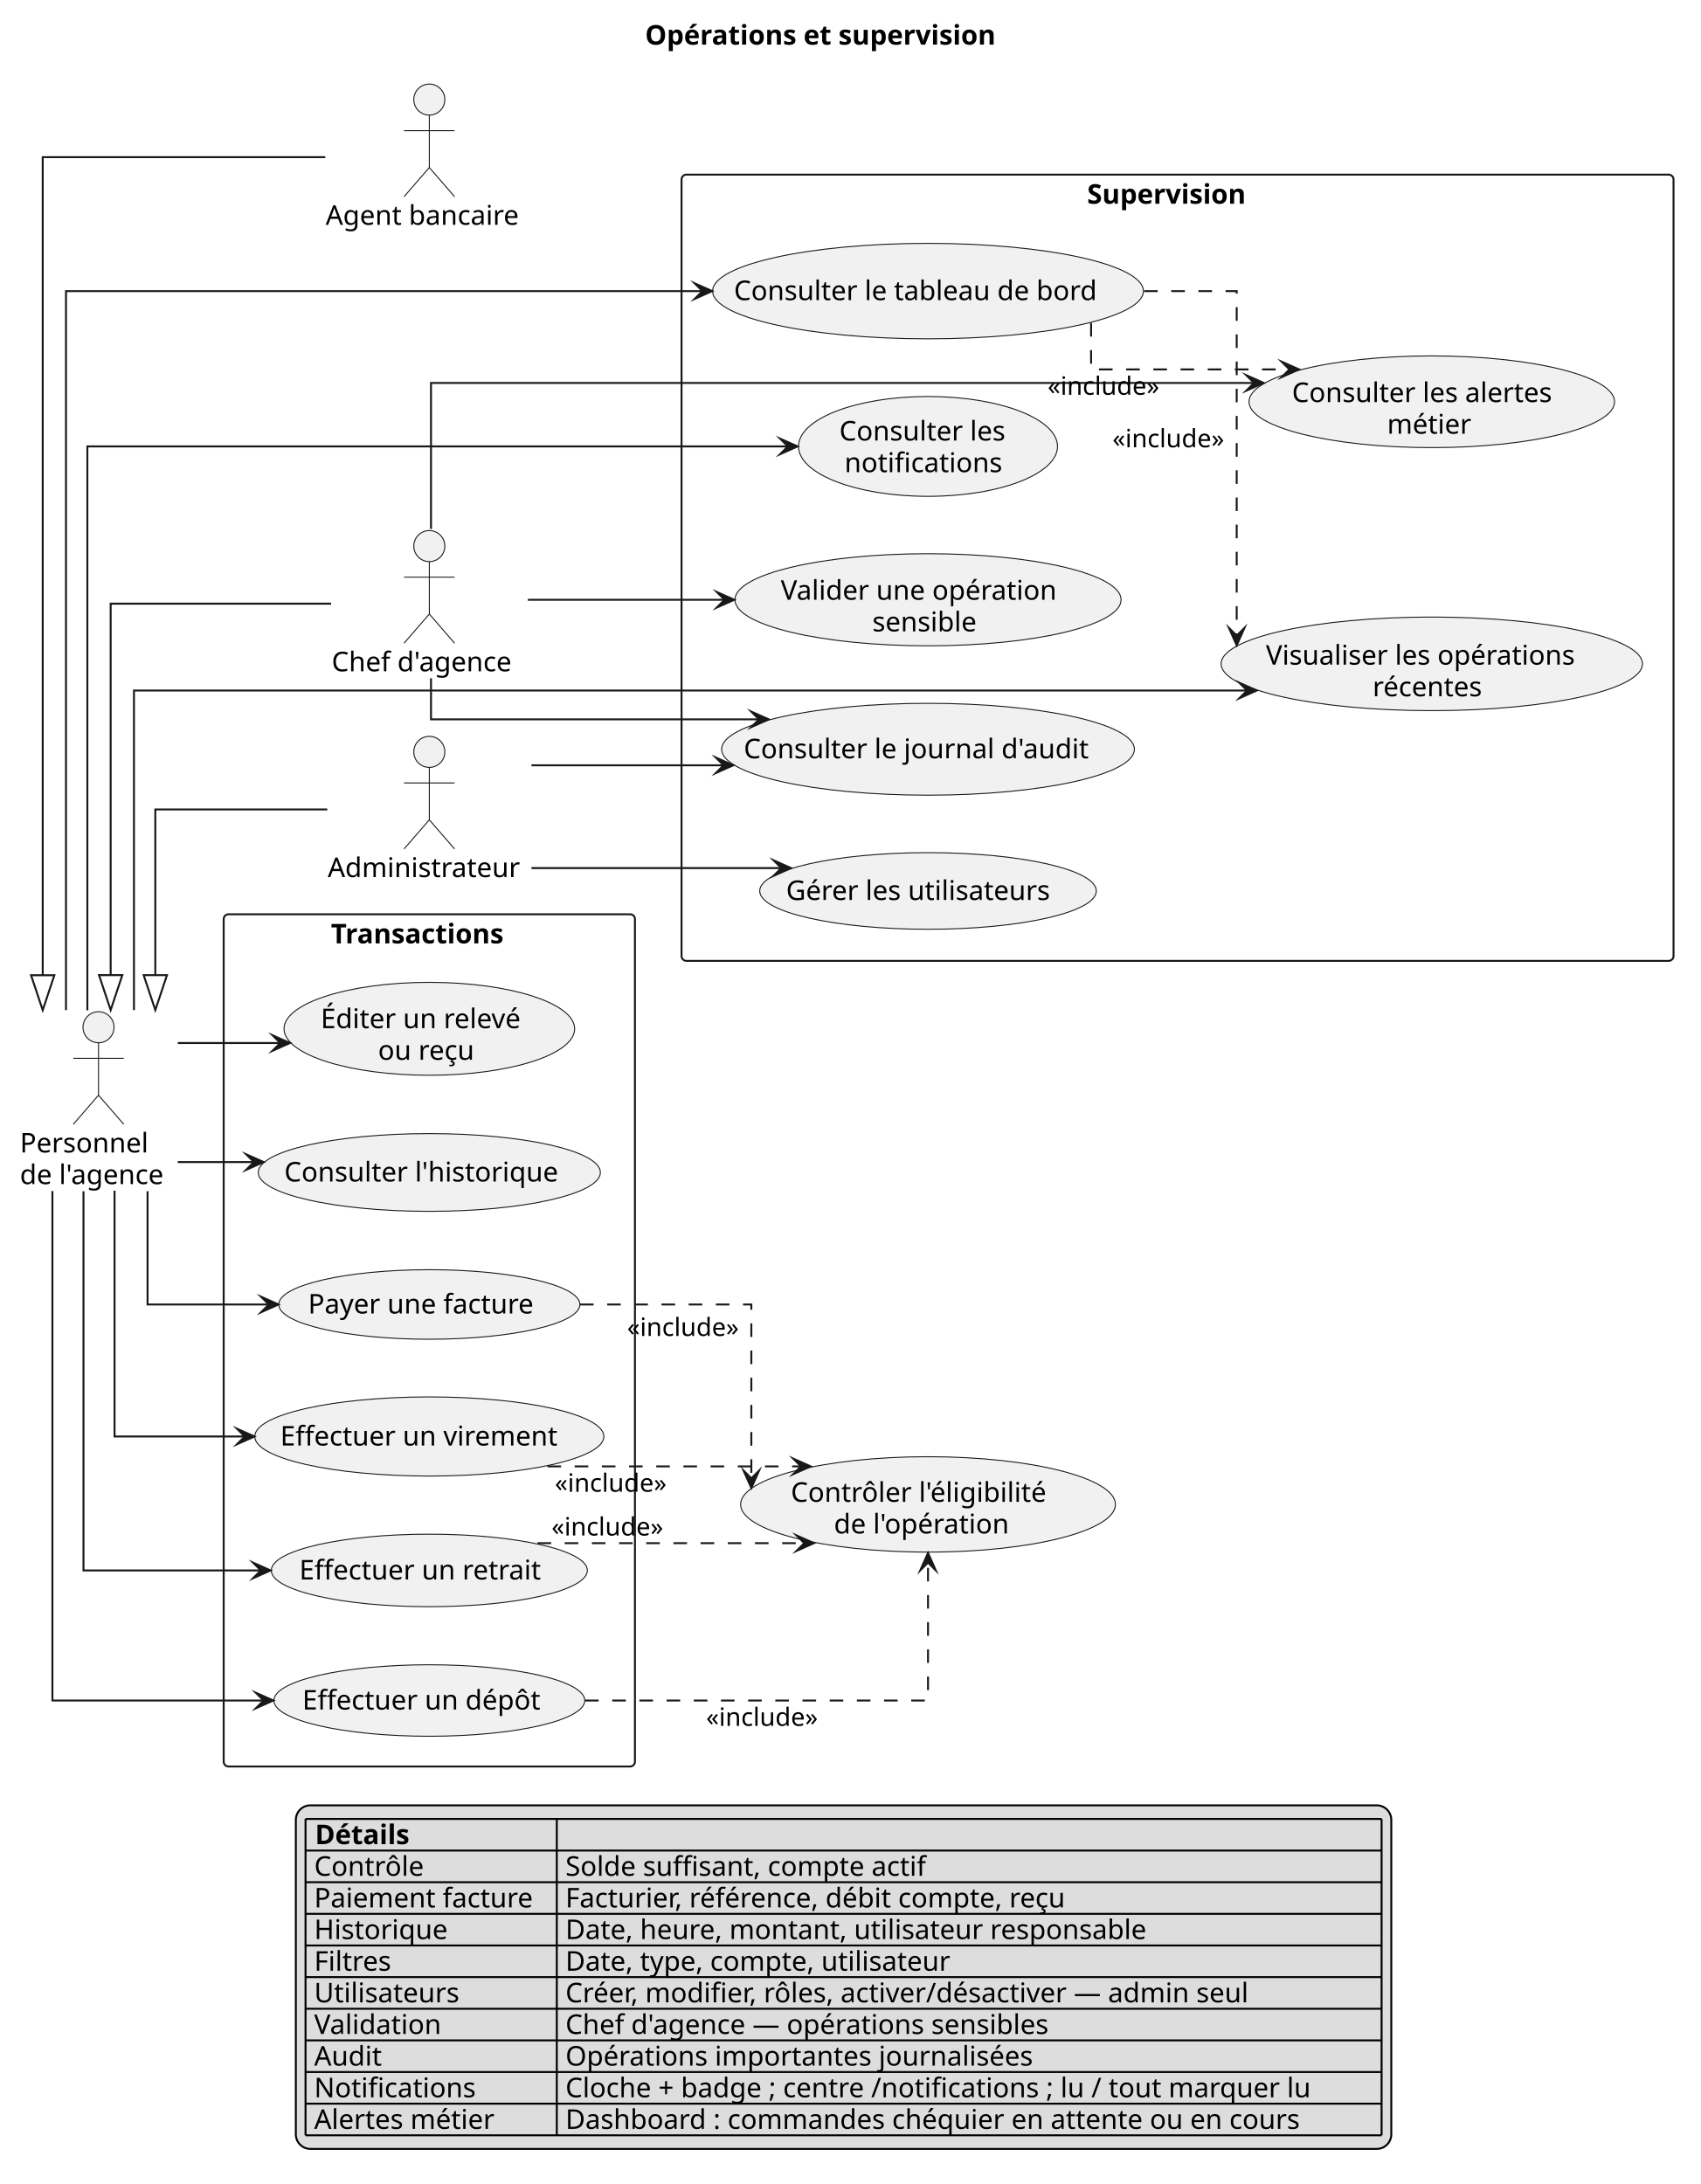
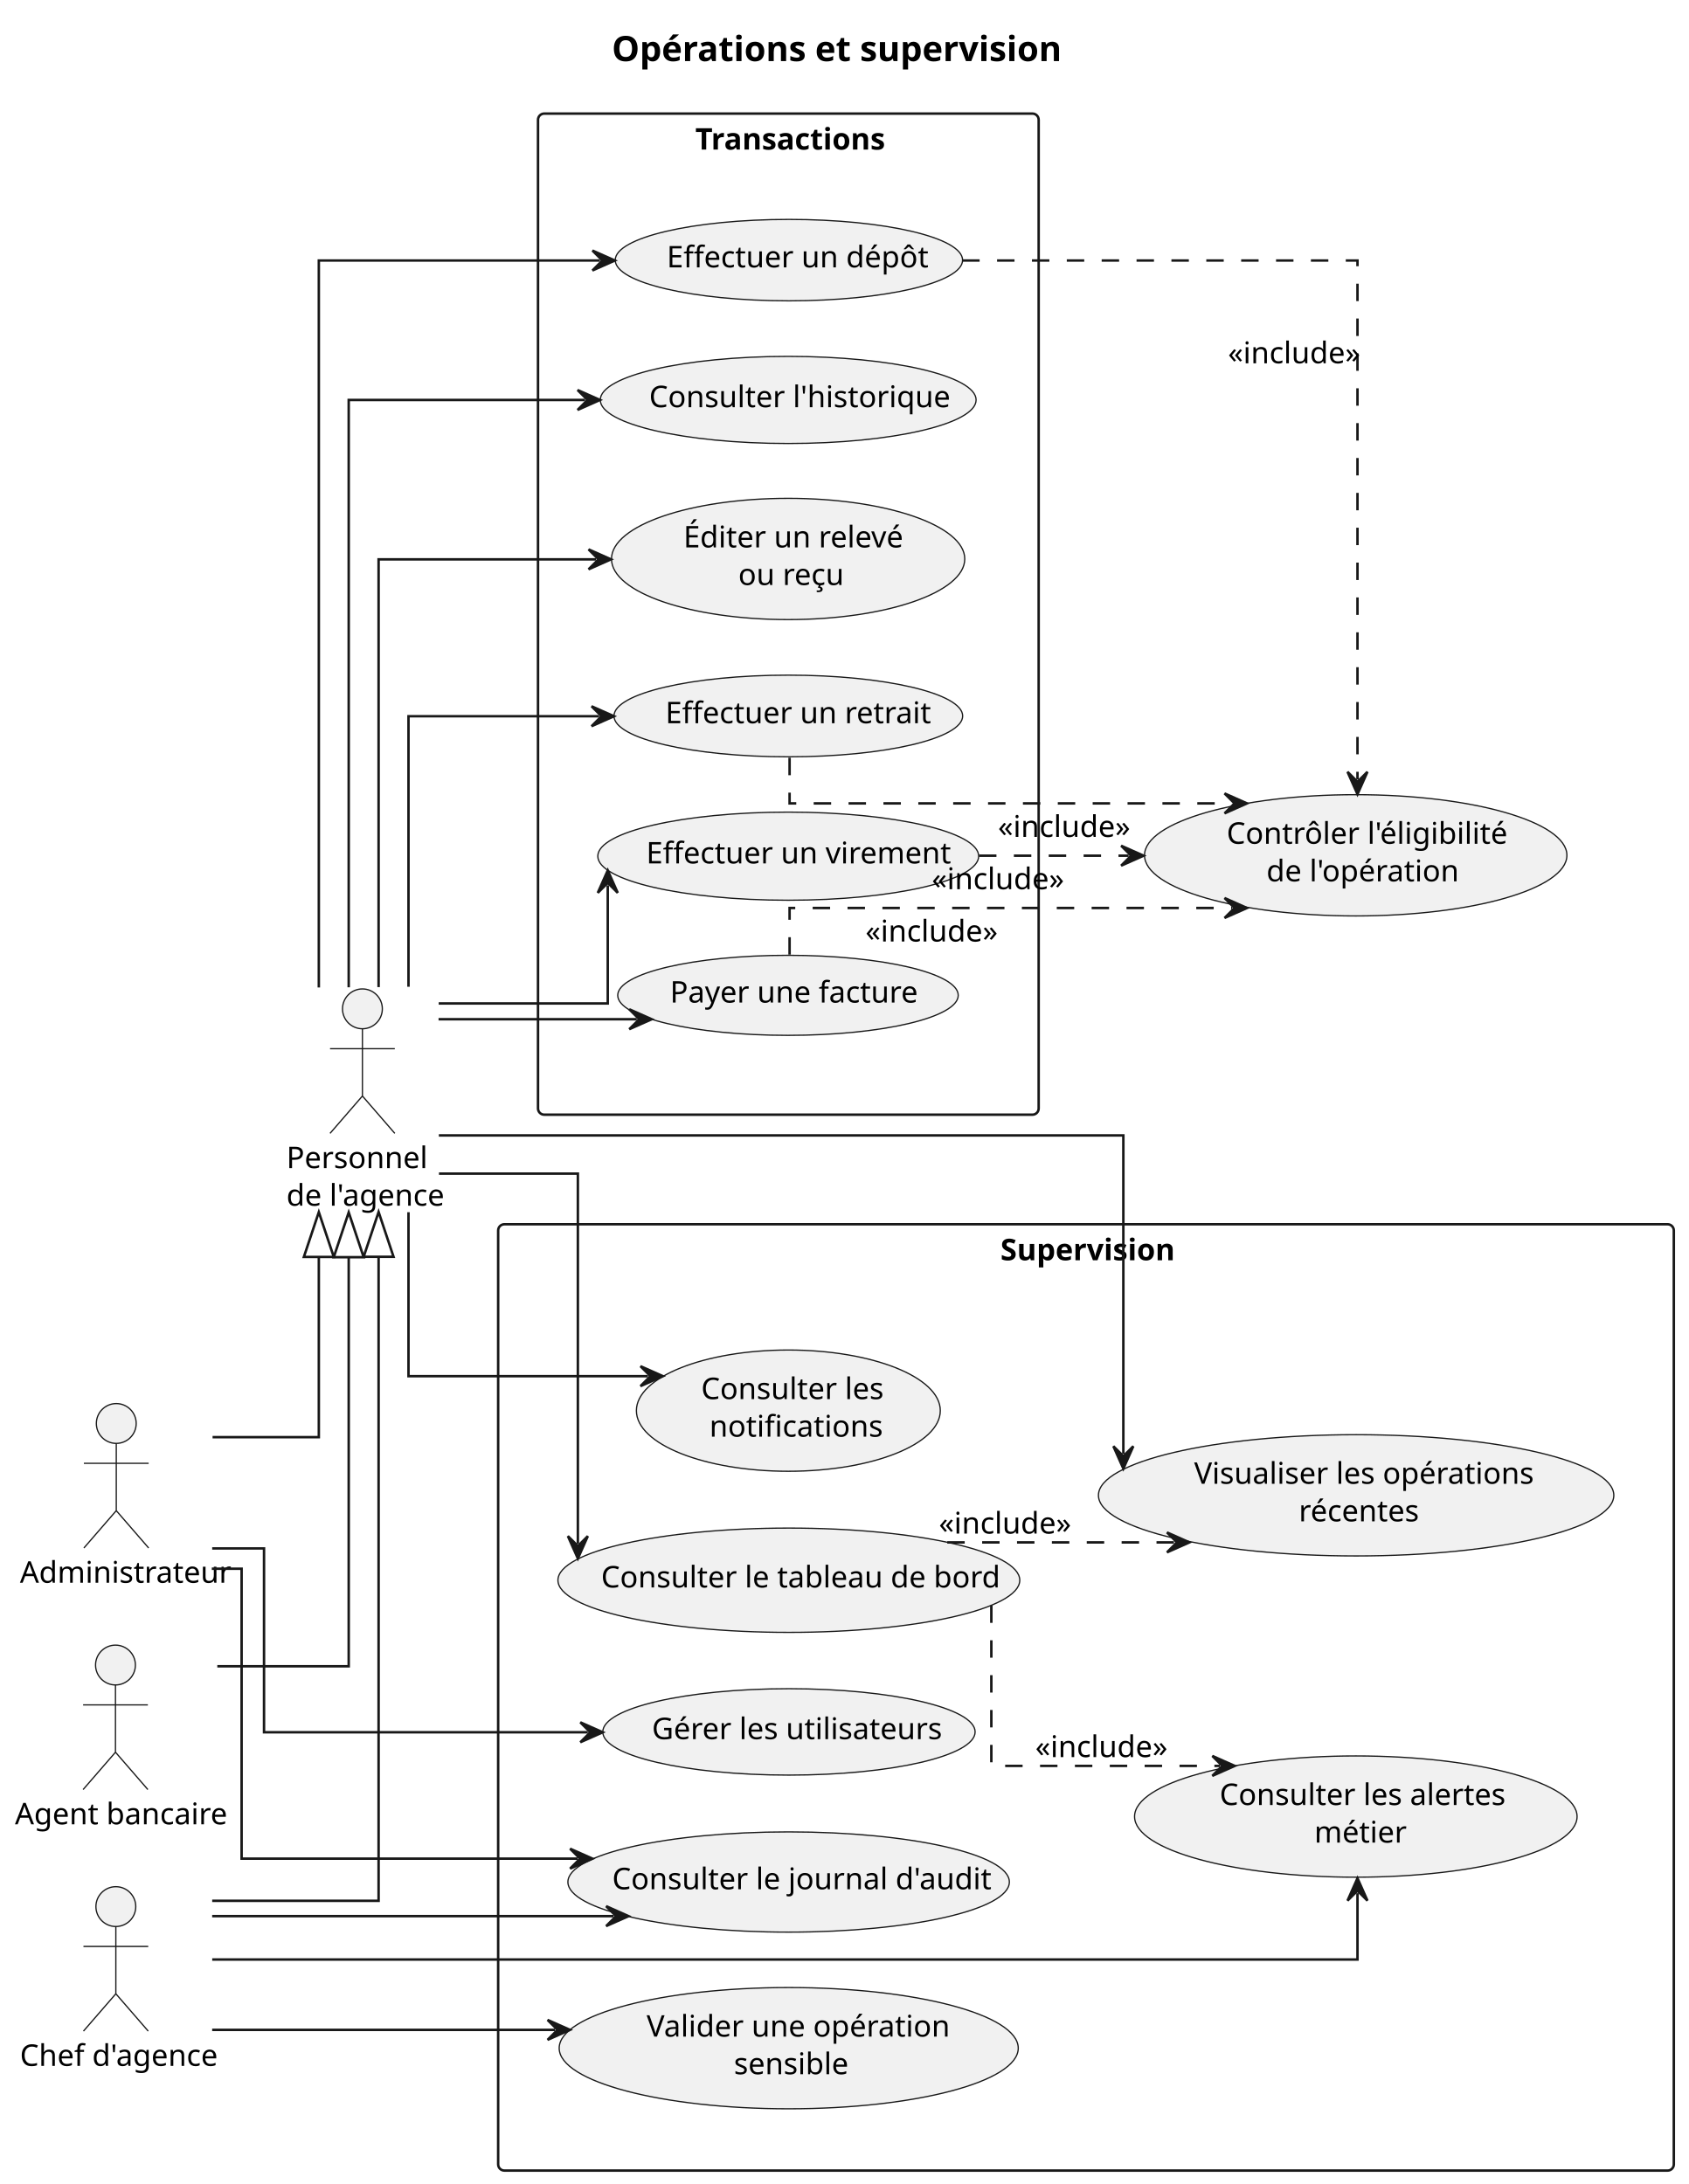
- <svg xmlns="http://www.w3.org/2000/svg" version="1.1" data-diagram-type="DESCRIPTION" style="width:876px;height:1125px;background:#FFFFFF;" width="876px" height="1125px" viewBox="0 0 876 1125" zoomAndPan="magnify" preserveAspectRatio="none" contentStyleType="text/css">
+ <svg xmlns="http://www.w3.org/2000/svg" contentStyleType="text/css" height="877px" preserveAspectRatio="none" style="width:678px;height:877px;background:#FFFFFF;" version="1.1" viewBox="0 0 678 877" width="678px" zoomAndPan="magnify">
  <defs />
  <g>
-     <g class="title" data-source-line="8">
-       <text x="332.262" y="22.995" fill="#000000" font-size="14" lengthAdjust="spacing" textLength="204.477" font-weight="700" font-family="sans-serif">Opérations et supervision</text>
+     <text fill="#000000" font-family="sans-serif" font-size="14" font-weight="bold" lengthAdjust="spacing" textLength="172.71" x="245.645" y="24.533">Opérations et supervision</text>
+     <g id="cluster_TX">
+       <rect fill="none" height="402" rx="2.5" ry="2.5" style="stroke:#181818;stroke-width:1;" width="201" x="216" y="45.609" />
+       <text fill="#000000" font-family="sans-serif" font-size="12" font-weight="bold" lengthAdjust="spacing" textLength="74.689" x="279.155" y="60.066">Transactions</text>
    </g>
-     <g class="cluster" data-qualified-name="Transactions" id="ent0011" data-source-line="20">
-       <rect x="115.22" y="470.947" width="211.83" height="439" fill="none" style="stroke:#181818;stroke-width:1;" rx="2.5" ry="2.5" />
-       <text x="170.457" y="485.942" fill="#000000" font-size="14" lengthAdjust="spacing" textLength="101.356" font-weight="700" font-family="sans-serif">Transactions</text>
+     <g id="cluster_SUP">
+       <rect fill="none" height="380" rx="2.5" ry="2.5" style="stroke:#181818;stroke-width:1;" width="472" x="200" y="491.609" />
+       <text fill="#000000" font-family="sans-serif" font-size="12" font-weight="bold" lengthAdjust="spacing" textLength="68.684" x="401.658" y="506.066">Supervision</text>
    </g>
-     <g class="cluster" data-qualified-name="Supervision" id="ent0018" data-source-line="29">
-       <rect x="351.05" y="89.947" width="510.95" height="405" fill="none" style="stroke:#181818;stroke-width:1;" rx="2.5" ry="2.5" />
-       <text x="559.969" y="104.942" fill="#000000" font-size="14" lengthAdjust="spacing" textLength="93.112" font-weight="700" font-family="sans-serif">Supervision</text>
+     <g id="elem_UC_DEPOT">
+       <ellipse cx="316.728" cy="104.455" fill="#F1F1F1" rx="69.728" ry="16.346" style="stroke:#181818;stroke-width:0.5;" />
+       <text fill="#000000" font-family="sans-serif" font-size="12" lengthAdjust="spacing" textLength="98.068" x="267.694" y="107.365">Effectuer un dépôt</text>
    </g>
-     <g class="entity" data-qualified-name="Transactions.UC_DEPOT" id="ent0012" data-source-line="21">
-       <ellipse cx="221.137" cy="875.95" rx="80.067" ry="18.413" fill="#F1F1F1" style="stroke:#181818;stroke-width:0.5;" />
-       <text x="155.72" y="880.599" fill="#000000" font-size="14" lengthAdjust="spacing" textLength="130.833" font-family="sans-serif">Effectuer un dépôt</text>
+     <g id="elem_UC_RETRAIT">
+       <ellipse cx="316.494" cy="287.508" fill="#F1F1F1" rx="69.994" ry="16.399" style="stroke:#181818;stroke-width:0.5;" />
+       <text fill="#000000" font-family="sans-serif" font-size="12" lengthAdjust="spacing" textLength="98.713" x="267.138" y="290.418">Effectuer un retrait</text>
    </g>
-     <g class="entity" data-qualified-name="Transactions.UC_RETRAIT" id="ent0013" data-source-line="22">
-       <ellipse cx="221.14" cy="808.947" rx="81.4" ry="18.68" fill="#F1F1F1" style="stroke:#181818;stroke-width:0.5;" />
-       <text x="154.158" y="813.595" fill="#000000" font-size="14" lengthAdjust="spacing" textLength="133.964" font-family="sans-serif">Effectuer un retrait</text>
+     <g id="elem_UC_VIREMENT">
+       <ellipse cx="316.459" cy="343.801" fill="#F1F1F1" rx="76.459" ry="17.692" style="stroke:#181818;stroke-width:0.5;" />
+       <text fill="#000000" font-family="sans-serif" font-size="12" lengthAdjust="spacing" textLength="114.053" x="259.433" y="346.711">Effectuer un virement</text>
    </g>
-     <g class="entity" data-qualified-name="Transactions.UC_VIREMENT" id="ent0014" data-source-line="23">
-       <ellipse cx="221.135" cy="739.95" rx="89.915" ry="20.383" fill="#F1F1F1" style="stroke:#181818;stroke-width:0.5;" />
-       <text x="144.361" y="744.598" fill="#000000" font-size="14" lengthAdjust="spacing" textLength="153.549" font-family="sans-serif">Effectuer un virement</text>
+     <g id="elem_UC_BILL">
+       <ellipse cx="316.355" cy="399.68" fill="#F1F1F1" rx="68.355" ry="16.071" style="stroke:#181818;stroke-width:0.5;" />
+       <text fill="#000000" font-family="sans-serif" font-size="12" lengthAdjust="spacing" textLength="94.723" x="268.994" y="402.591">Payer une facture</text>
    </g>
-     <g class="entity" data-qualified-name="Transactions.UC_BILL" id="ent0015" data-source-line="24">
-       <ellipse cx="221.143" cy="671.947" rx="77.553" ry="17.911" fill="#F1F1F1" style="stroke:#181818;stroke-width:0.5;" />
-       <text x="158.707" y="676.596" fill="#000000" font-size="14" lengthAdjust="spacing" textLength="124.872" font-family="sans-serif">Payer une facture</text>
+     <g id="elem_UC_HIST">
+       <ellipse cx="316.443" cy="160.598" fill="#F1F1F1" rx="75.443" ry="17.489" style="stroke:#181818;stroke-width:0.5;" />
+       <text fill="#000000" font-family="sans-serif" font-size="12" lengthAdjust="spacing" textLength="111.68" x="260.604" y="163.508">Consulter l'historique</text>
    </g>
-     <g class="entity" data-qualified-name="Transactions.UC_HIST" id="ent0016" data-source-line="25">
-       <ellipse cx="221.139" cy="603.949" rx="88.109" ry="20.022" fill="#F1F1F1" style="stroke:#181818;stroke-width:0.5;" />
-       <text x="146.415" y="608.597" fill="#000000" font-size="14" lengthAdjust="spacing" textLength="149.447" font-family="sans-serif">Consulter l'historique</text>
+     <g id="elem_UC_RELEVE">
+       <ellipse cx="316.415" cy="224.455" fill="#F1F1F1" rx="70.915" ry="24.346" style="stroke:#181818;stroke-width:0.5;" />
+       <text fill="#000000" font-family="sans-serif" font-size="12" lengthAdjust="spacing" textLength="84.047" x="274.392" y="219.818">Éditer un relevé</text>
+       <text fill="#000000" font-family="sans-serif" font-size="12" lengthAdjust="spacing" textLength="40.025" x="296.403" y="234.912">ou reçu</text>
    </g>
-     <g class="entity" data-qualified-name="Transactions.UC_RELEVE" id="ent0017" data-source-line="26">
-       <ellipse cx="221.14" cy="529.945" rx="74.85" ry="23.929" fill="#F1F1F1" style="stroke:#181818;stroke-width:0.5;" />
-       <text x="165.191" y="529.612" fill="#000000" font-size="14" lengthAdjust="spacing" textLength="111.897" font-family="sans-serif">Éditer un relevé</text>
-       <text x="194.726" y="545.908" fill="#000000" font-size="14" lengthAdjust="spacing" textLength="52.828" font-family="sans-serif">ou reçu</text>
+     <g id="elem_UC_DASH">
+       <ellipse cx="316.706" cy="634.551" fill="#F1F1F1" rx="92.706" ry="20.941" style="stroke:#181818;stroke-width:0.5;" />
+       <text fill="#000000" font-family="sans-serif" font-size="12" lengthAdjust="spacing" textLength="150.768" x="241.322" y="637.461">Consulter le tableau de bord</text>
    </g>
-     <g class="entity" data-qualified-name="Supervision.UC_DASH" id="ent0019" data-source-line="30">
-       <ellipse cx="478.002" cy="149.947" rx="110.952" ry="24.59" fill="#F1F1F1" style="stroke:#181818;stroke-width:0.5;" />
-       <text x="378.033" y="154.596" fill="#000000" font-size="14" lengthAdjust="spacing" textLength="199.938" font-family="sans-serif">Consulter le tableau de bord</text>
+     <g id="elem_UC_RECENT">
+       <ellipse cx="544.456" cy="600.455" fill="#F1F1F1" rx="103.456" ry="24.346" style="stroke:#181818;stroke-width:0.5;" />
+       <text fill="#000000" font-family="sans-serif" font-size="12" lengthAdjust="spacing" textLength="130.066" x="479.423" y="595.818">Visualiser les opérations</text>
+       <text fill="#000000" font-family="sans-serif" font-size="12" lengthAdjust="spacing" textLength="46.025" x="521.443" y="610.912">récentes</text>
    </g>
-     <g class="entity" data-qualified-name="Supervision.UC_RECENT" id="ent0020" data-source-line="31">
-       <ellipse cx="737.484" cy="341.952" rx="108.524" ry="24.105" fill="#F1F1F1" style="stroke:#181818;stroke-width:0.5;" />
-       <text x="652.052" y="342.36" fill="#000000" font-size="14" lengthAdjust="spacing" textLength="170.864" font-family="sans-serif">Visualiser les opérations</text>
-       <text x="707.009" y="358.657" fill="#000000" font-size="14" lengthAdjust="spacing" textLength="60.949" font-family="sans-serif">récentes</text>
+     <g id="elem_UC_ALERTS">
+       <ellipse cx="544.331" cy="729.455" fill="#F1F1F1" rx="88.831" ry="24.346" style="stroke:#181818;stroke-width:0.5;" />
+       <text fill="#000000" font-family="sans-serif" font-size="12" lengthAdjust="spacing" textLength="109.383" x="489.639" y="724.818">Consulter les alertes</text>
+       <text fill="#000000" font-family="sans-serif" font-size="12" lengthAdjust="spacing" textLength="33.34" x="527.661" y="739.912">métier</text>
    </g>
-     <g class="entity" data-qualified-name="Supervision.UC_ALERTS" id="ent0021" data-source-line="32">
-       <ellipse cx="737.481" cy="206.95" rx="94.151" ry="23.623" fill="#F1F1F1" style="stroke:#181818;stroke-width:0.5;" />
-       <text x="665.451" y="207.109" fill="#000000" font-size="14" lengthAdjust="spacing" textLength="144.06" font-family="sans-serif">Consulter les alertes</text>
-       <text x="714.482" y="223.406" fill="#000000" font-size="14" lengthAdjust="spacing" textLength="45.999" font-family="sans-serif">métier</text>
+     <g id="elem_UC_NOTIF">
+       <ellipse cx="316.505" cy="566.455" fill="#F1F1F1" rx="61.005" ry="24.346" style="stroke:#181818;stroke-width:0.5;" />
+       <text fill="#000000" font-family="sans-serif" font-size="12" lengthAdjust="spacing" textLength="70.031" x="281.489" y="561.818">Consulter les</text>
+       <text fill="#000000" font-family="sans-serif" font-size="12" lengthAdjust="spacing" textLength="63.369" x="284.82" y="576.912">notifications</text>
    </g>
-     <g class="entity" data-qualified-name="Supervision.UC_NOTIF" id="ent0022" data-source-line="33">
-       <ellipse cx="478.001" cy="229.949" rx="66.701" ry="25.722" fill="#F1F1F1" style="stroke:#181818;stroke-width:0.5;" />
-       <text x="432.313" y="226.912" fill="#000000" font-size="14" lengthAdjust="spacing" textLength="91.376" font-family="sans-serif">Consulter les</text>
-       <text x="434.989" y="243.209" fill="#000000" font-size="14" lengthAdjust="spacing" textLength="86.023" font-family="sans-serif">notifications</text>
+     <g id="elem_UC_USERS">
+       <ellipse cx="316.745" cy="695.458" fill="#F1F1F1" rx="74.745" ry="17.349" style="stroke:#181818;stroke-width:0.5;" />
+       <text fill="#000000" font-family="sans-serif" font-size="12" lengthAdjust="spacing" textLength="110.039" x="261.725" y="698.368">Gérer les utilisateurs</text>
    </g>
-     <g class="entity" data-qualified-name="Supervision.UC_USERS" id="ent0023" data-source-line="34">
-       <ellipse cx="478.003" cy="458.945" rx="86.693" ry="19.739" fill="#F1F1F1" style="stroke:#181818;stroke-width:0.5;" />
-       <text x="404.896" y="463.594" fill="#000000" font-size="14" lengthAdjust="spacing" textLength="146.214" font-family="sans-serif">Gérer les utilisateurs</text>
+     <g id="elem_UC_AUDIT_VIEW">
+       <ellipse cx="316.618" cy="755.733" fill="#F1F1F1" rx="88.618" ry="20.124" style="stroke:#181818;stroke-width:0.5;" />
+       <text fill="#000000" font-family="sans-serif" font-size="12" lengthAdjust="spacing" textLength="141.709" x="245.764" y="758.643">Consulter le journal d'audit</text>
    </g>
-     <g class="entity" data-qualified-name="Supervision.UC_AUDIT_VIEW" id="ent0024" data-source-line="35">
-       <ellipse cx="478.004" cy="385.948" rx="106.304" ry="23.661" fill="#F1F1F1" style="stroke:#181818;stroke-width:0.5;" />
-       <text x="383.074" y="390.596" fill="#000000" font-size="14" lengthAdjust="spacing" textLength="189.861" font-family="sans-serif">Consulter le journal d'audit</text>
+     <g id="elem_UC_VALIDATE">
+       <ellipse cx="316.654" cy="822.455" fill="#F1F1F1" rx="92.153" ry="24.346" style="stroke:#181818;stroke-width:0.5;" />
+       <text fill="#000000" font-family="sans-serif" font-size="12" lengthAdjust="spacing" textLength="114.082" x="259.612" y="817.818">Valider une opération</text>
+       <text fill="#000000" font-family="sans-serif" font-size="12" lengthAdjust="spacing" textLength="44.027" x="294.64" y="832.912">sensible</text>
    </g>
-     <g class="entity" data-qualified-name="Supervision.UC_VALIDATE" id="ent0025" data-source-line="36">
-       <ellipse cx="478.004" cy="308.943" rx="99.444" ry="23.726" fill="#F1F1F1" style="stroke:#181818;stroke-width:0.5;" />
-       <text x="402.17" y="308.934" fill="#000000" font-size="14" lengthAdjust="spacing" textLength="151.669" font-family="sans-serif">Valider une opération</text>
-       <text x="449.327" y="325.231" fill="#000000" font-size="14" lengthAdjust="spacing" textLength="57.353" font-family="sans-serif">sensible</text>
+     <g id="elem_personnel">
+       <ellipse cx="145.504" cy="405.109" fill="#F1F1F1" rx="8" ry="8" style="stroke:#181818;stroke-width:0.5;" />
+       <path d="M145.504,413.109 L145.504,440.109 M132.504,421.109 L158.504,421.109 M145.504,440.109 L132.504,455.109 M145.504,440.109 L158.504,455.109 " fill="none" style="stroke:#181818;stroke-width:0.5;" />
+       <text fill="#000000" font-family="sans-serif" font-size="12" lengthAdjust="spacing" textLength="54.035" x="115" y="469.066">Personnel</text>
+       <text fill="#000000" font-family="sans-serif" font-size="12" lengthAdjust="spacing" textLength="61.008" x="115" y="484.16">de l'agence</text>
    </g>
-     <g class="entity" data-qualified-name="personnel" id="ent0001" data-source-line="10">
-       <ellipse cx="50.746" cy="529.147" rx="8" ry="8" fill="#F1F1F1" style="stroke:#181818;stroke-width:0.5;" />
-       <path d="M50.746,537.147 L50.746,564.147 M37.746,545.147 L63.746,545.147 M50.746,564.147 L37.746,579.147 M50.746,564.147 L63.746,579.147" style="stroke:#181818;stroke-width:0.5;" fill="none" />
-       <text x="10.27" y="593.642" fill="#000000" font-size="14" lengthAdjust="spacing" textLength="68.92" font-family="sans-serif">Personnel</text>
-       <text x="10.27" y="609.939" fill="#000000" font-size="14" lengthAdjust="spacing" textLength="80.951" font-family="sans-serif">de l'agence</text>
+     <g id="elem_admin">
+       <ellipse cx="46.681" cy="571.609" fill="#F1F1F1" rx="8" ry="8" style="stroke:#181818;stroke-width:0.5;" />
+       <path d="M46.681,579.609 L46.681,606.609 M33.681,587.609 L59.681,587.609 M46.681,606.609 L33.681,621.609 M46.681,606.609 L59.681,621.609 " fill="none" style="stroke:#181818;stroke-width:0.5;" />
+       <text fill="#000000" font-family="sans-serif" font-size="12" lengthAdjust="spacing" textLength="77.361" x="8" y="635.566">Administrateur</text>
    </g>
-     <g class="entity" data-qualified-name="admin" id="ent0002" data-source-line="12">
-       <ellipse cx="221.132" cy="387.297" rx="8" ry="8" fill="#F1F1F1" style="stroke:#181818;stroke-width:0.5;" />
-       <path d="M221.132,395.297 L221.132,422.297 M208.132,403.297 L234.132,403.297 M221.132,422.297 L208.132,437.297 M221.132,422.297 L234.132,437.297" style="stroke:#181818;stroke-width:0.5;" fill="none" />
-       <text x="168.83" y="451.792" fill="#000000" font-size="14" lengthAdjust="spacing" textLength="104.603" font-family="sans-serif">Administrateur</text>
+     <g id="elem_agent">
+       <ellipse cx="46.362" cy="668.609" fill="#F1F1F1" rx="8" ry="8" style="stroke:#181818;stroke-width:0.5;" />
+       <path d="M46.362,676.609 L46.362,703.609 M33.362,684.609 L59.362,684.609 M46.362,703.609 L33.362,718.609 M46.362,703.609 L59.362,718.609 " fill="none" style="stroke:#181818;stroke-width:0.5;" />
+       <text fill="#000000" font-family="sans-serif" font-size="12" lengthAdjust="spacing" textLength="80.725" x="6" y="732.566">Agent bancaire</text>
    </g>
-     <g class="entity" data-qualified-name="agent" id="ent0003" data-source-line="13">
-       <ellipse cx="221.132" cy="51.297" rx="8" ry="8" fill="#F1F1F1" style="stroke:#181818;stroke-width:0.5;" />
-       <path d="M221.132,59.297 L221.132,86.297 M208.132,67.297 L234.132,67.297 M221.132,86.297 L208.132,101.297 M221.132,86.297 L234.132,101.297" style="stroke:#181818;stroke-width:0.5;" fill="none" />
-       <text x="167.75" y="115.792" fill="#000000" font-size="14" lengthAdjust="spacing" textLength="106.764" font-family="sans-serif">Agent bancaire</text>
+     <g id="elem_chef">
+       <ellipse cx="46.508" cy="765.609" fill="#F1F1F1" rx="8" ry="8" style="stroke:#181818;stroke-width:0.5;" />
+       <path d="M46.508,773.609 L46.508,800.609 M33.508,781.609 L59.508,781.609 M46.508,800.609 L33.508,815.609 M46.508,800.609 L59.508,815.609 " fill="none" style="stroke:#181818;stroke-width:0.5;" />
+       <text fill="#000000" font-family="sans-serif" font-size="12" lengthAdjust="spacing" textLength="77.016" x="8" y="829.566">Chef d'agence</text>
    </g>
-     <g class="entity" data-qualified-name="chef" id="ent0004" data-source-line="14">
-       <ellipse cx="221.139" cy="281.297" rx="8" ry="8" fill="#F1F1F1" style="stroke:#181818;stroke-width:0.5;" />
-       <path d="M221.139,289.297 L221.139,316.297 M208.139,297.297 L234.139,297.297 M221.139,316.297 L208.139,331.297 M221.139,316.297 L234.139,331.297" style="stroke:#181818;stroke-width:0.5;" fill="none" />
-       <text x="170.82" y="345.792" fill="#000000" font-size="14" lengthAdjust="spacing" textLength="100.639" font-family="sans-serif">Chef d'agence</text>
+     <g id="elem_UC_CHECK">
+       <ellipse cx="544.291" cy="343.455" fill="#F1F1F1" rx="84.791" ry="24.346" style="stroke:#181818;stroke-width:0.5;" />
+       <text fill="#000000" font-family="sans-serif" font-size="12" lengthAdjust="spacing" textLength="103.67" x="492.456" y="338.818">Contrôler l'éligibilité</text>
+       <text fill="#000000" font-family="sans-serif" font-size="12" lengthAdjust="spacing" textLength="71.678" x="508.452" y="353.912">de l'opération</text>
    </g>
-     <g class="entity" data-qualified-name="UC_CHECK" id="ent0026" data-source-line="39">
-       <ellipse cx="478.003" cy="774.942" rx="96.533" ry="24.575" fill="#F1F1F1" style="stroke:#181818;stroke-width:0.5;" />
-       <text x="407.353" y="773.6" fill="#000000" font-size="14" lengthAdjust="spacing" textLength="141.299" font-family="sans-serif">Contrôler l'éligibilité</text>
-       <text x="429.55" y="789.897" fill="#000000" font-size="14" lengthAdjust="spacing" textLength="96.906" font-family="sans-serif">de l'opération</text>
+     <g id="link_admin_personnel">
+       <path d="M85.34,577.109 C106.33,577.109 128,577.109 128,577.109 C128,577.109 128,544.149 128,504.729 " fill="none" id="admin-to-personnel" style="stroke:#181818;stroke-width:1;" />
+       <polygon fill="none" points="128,486.729,122,504.729,134,504.729,128,486.729" style="stroke:#181818;stroke-width:1;" />
    </g>
-     <g class="link" data-entity-1="ent0001" data-entity-2="ent0002" id="lnk6" data-source-line="16" data-link-type="extension">
-       <path d="M80,502.307 C80,458.277 80,416.947 80,416.947 C80,416.947 128.46,416.947 168.58,416.947" style="stroke:#181818;stroke-width:1;" fill="none" id="personnel-backto-admin" />
-       <polygon points="80,520.307,86,502.307,74,502.307,80,520.307" fill="none" style="stroke:#181818;stroke-width:1;stroke-linejoin:miter;stroke-miterlimit:10;" />
+     <g id="link_agent_personnel">
+       <path d="M87.24,669.109 C112.43,669.109 140,669.109 140,669.109 C140,669.109 140,571.169 140,504.829 " fill="none" id="agent-to-personnel" style="stroke:#181818;stroke-width:1;" />
+       <polygon fill="none" points="140,486.829,134,504.829,146,504.829,140,486.829" style="stroke:#181818;stroke-width:1;" />
    </g>
-     <g class="link" data-entity-1="ent0001" data-entity-2="ent0003" id="lnk8" data-source-line="17" data-link-type="extension">
-       <path d="M22,502.347 C22,380.707 22,80.947 22,80.947 C22,80.947 108.53,80.947 167.51,80.947" style="stroke:#181818;stroke-width:1;" fill="none" id="personnel-backto-agent" />
-       <polygon points="22,520.347,28,502.347,16,502.347,22,520.347" fill="none" style="stroke:#181818;stroke-width:1;stroke-linejoin:miter;stroke-miterlimit:10;" />
+     <g id="link_chef_personnel">
+       <path d="M85.19,763.279 C115.29,763.279 152,763.279 152,763.279 C152,763.279 152,593.199 152,504.679 " fill="none" id="chef-to-personnel" style="stroke:#181818;stroke-width:1;" />
+       <polygon fill="none" points="152,486.679,146,504.679,158,504.679,152,486.679" style="stroke:#181818;stroke-width:1;" />
    </g>
-     <g class="link" data-entity-1="ent0001" data-entity-2="ent0004" id="lnk10" data-source-line="18" data-link-type="extension">
-       <path d="M57,502.287 C57,428.447 57,310.947 57,310.947 C57,310.947 122.33,310.947 170.55,310.947" style="stroke:#181818;stroke-width:1;" fill="none" id="personnel-backto-chef" />
-       <polygon points="57,520.287,63,502.287,51,502.287,57,520.287" fill="none" style="stroke:#181818;stroke-width:1;stroke-linejoin:miter;stroke-miterlimit:10;" />
+     <g id="link_personnel_UC_DEPOT">
+       <path d="M128,396.509 C128,304.679 128,104.609 128,104.609 C128,104.609 187.15,104.609 240.85,104.609 " fill="none" id="personnel-to-UC_DEPOT" style="stroke:#181818;stroke-width:1;" />
+       <polygon fill="#181818" points="246.85,104.609,237.85,100.609,241.85,104.609,237.85,108.609,246.85,104.609" style="stroke:#181818;stroke-width:1;" />
    </g>
-     <g class="link" data-entity-1="ent0001" data-entity-2="ent0012" id="lnk27" data-source-line="41" data-link-type="dependency">
-       <path d="M27,613.537 C27,699.867 27,875.947 27,875.947 C27,875.947 82.37,875.947 135.77,875.947" style="stroke:#181818;stroke-width:1;" fill="none" id="personnel-to-UC_DEPOT" />
-       <polygon points="140.77,875.947,131.77,871.947,135.77,875.947,131.77,879.947,140.77,875.947" fill="#181818" style="stroke:#181818;stroke-width:1;stroke-linejoin:miter;stroke-miterlimit:10;" />
+     <g id="link_personnel_UC_RETRAIT">
+       <path d="M164,396.239 C164,350.809 164,287.609 164,287.609 C164,287.609 200.41,287.609 240.5,287.609 " fill="none" id="personnel-to-UC_RETRAIT" style="stroke:#181818;stroke-width:1;" />
+       <polygon fill="#181818" points="246.5,287.609,237.5,283.609,241.5,287.609,237.5,291.609,246.5,287.609" style="stroke:#181818;stroke-width:1;" />
    </g>
-     <g class="link" data-entity-1="ent0001" data-entity-2="ent0013" id="lnk28" data-source-line="42" data-link-type="dependency">
-       <path d="M43,613.607 C43,683.927 43,808.947 43,808.947 C43,808.947 87.54,808.947 134.37,808.947" style="stroke:#181818;stroke-width:1;" fill="none" id="personnel-to-UC_RETRAIT" />
-       <polygon points="139.37,808.947,130.37,804.947,134.37,808.947,130.37,812.947,139.37,808.947" fill="#181818" style="stroke:#181818;stroke-width:1;stroke-linejoin:miter;stroke-miterlimit:10;" />
+     <g id="link_personnel_UC_VIREMENT">
+       <path d="M176.13,402.939 C205.04,402.939 244,402.939 244,402.939 C244,402.939 244,370.519 244,355.519 " fill="none" id="personnel-to-UC_VIREMENT" style="stroke:#181818;stroke-width:1;" />
+       <polygon fill="#181818" points="244,349.519,240,358.519,244,354.519,248,358.519,244,349.519" style="stroke:#181818;stroke-width:1;" />
    </g>
-     <g class="link" data-entity-1="ent0001" data-entity-2="ent0014" id="lnk29" data-source-line="43" data-link-type="dependency">
-       <path d="M59,613.307 C59,664.557 59,739.947 59,739.947 C59,739.947 88.74,739.947 126.06,739.947" style="stroke:#181818;stroke-width:1;" fill="none" id="personnel-to-UC_VIREMENT" />
-       <polygon points="131.06,739.947,122.06,735.947,126.06,739.947,122.06,743.947,131.06,739.947" fill="#181818" style="stroke:#181818;stroke-width:1;stroke-linejoin:miter;stroke-miterlimit:10;" />
+     <g id="link_personnel_UC_BILL">
+       <path d="M176.07,409.279 C199.8,409.279 227.32,409.279 255.65,409.279 " fill="none" id="personnel-to-UC_BILL" style="stroke:#181818;stroke-width:1;" />
+       <polygon fill="#181818" points="261.65,409.279,252.65,405.279,256.65,409.279,252.65,413.279,261.65,409.279" style="stroke:#181818;stroke-width:1;" />
    </g>
-     <g class="link" data-entity-1="ent0001" data-entity-2="ent0015" id="lnk30" data-source-line="44" data-link-type="dependency">
-       <path d="M76,613.617 C76,641.657 76,671.947 76,671.947 C76,671.947 103.97,671.947 138.47,671.947" style="stroke:#181818;stroke-width:1;" fill="none" id="personnel-to-UC_BILL" />
-       <polygon points="143.47,671.947,134.47,667.947,138.47,671.947,134.47,675.947,143.47,671.947" fill="#181818" style="stroke:#181818;stroke-width:1;stroke-linejoin:miter;stroke-miterlimit:10;" />
+     <g id="link_personnel_UC_HIST">
+       <path d="M140,396.459 C140,317.029 140,160.609 140,160.609 C140,160.609 186.97,160.609 234.88,160.609 " fill="none" id="personnel-to-UC_HIST" style="stroke:#181818;stroke-width:1;" />
+       <polygon fill="#181818" points="240.88,160.609,231.88,156.609,235.88,160.609,231.88,164.609,240.88,160.609" style="stroke:#181818;stroke-width:1;" />
    </g>
-     <g class="link" data-entity-1="ent0001" data-entity-2="ent0016" id="lnk31" data-source-line="45" data-link-type="dependency">
-       <path d="M91.56,598.587 C104.95,598.587 115.37,598.587 130.79,598.587" style="stroke:#181818;stroke-width:1;" fill="none" id="personnel-to-UC_HIST" />
-       <polygon points="135.79,598.587,126.79,594.587,130.79,598.587,126.79,602.587,135.79,598.587" fill="#181818" style="stroke:#181818;stroke-width:1;stroke-linejoin:miter;stroke-miterlimit:10;" />
+     <g id="link_personnel_UC_RELEVE">
+       <path d="M152,396.379 C152,332.789 152,224.609 152,224.609 C152,224.609 194.85,224.609 239.3,224.609 " fill="none" id="personnel-to-UC_RELEVE" style="stroke:#181818;stroke-width:1;" />
+       <polygon fill="#181818" points="245.3,224.609,236.3,220.609,240.3,224.609,236.3,228.609,245.3,224.609" style="stroke:#181818;stroke-width:1;" />
    </g>
-     <g class="link" data-entity-1="ent0001" data-entity-2="ent0017" id="lnk32" data-source-line="46" data-link-type="dependency">
-       <path d="M91.56,537.267 C108.89,537.267 124.61,537.267 144.35,537.267" style="stroke:#181818;stroke-width:1;" fill="none" id="personnel-to-UC_RELEVE" />
-       <polygon points="149.35,537.267,140.35,533.267,144.35,537.267,140.35,541.267,149.35,537.267" fill="#181818" style="stroke:#181818;stroke-width:1;stroke-linejoin:miter;stroke-miterlimit:10;" />
+     <g id="link_personnel_UC_DASH">
+       <path d="M176.24,471.279 C201.1,471.279 232,471.279 232,471.279 C232,471.279 232,585.899 232,619.829 " fill="none" id="personnel-to-UC_DASH" style="stroke:#181818;stroke-width:1;" />
+       <polygon fill="#181818" points="232,625.829,236,616.829,232,620.829,228,616.829,232,625.829" style="stroke:#181818;stroke-width:1;" />
    </g>
-     <g class="link" data-entity-1="ent0001" data-entity-2="ent0019" id="lnk33" data-source-line="47" data-link-type="dependency">
-       <path d="M34,520.327 C34,411.507 34,149.947 34,149.947 C34,149.947 230.31,149.947 361.82,149.947" style="stroke:#181818;stroke-width:1;" fill="none" id="personnel-to-UC_DASH" />
-       <polygon points="366.82,149.947,357.82,145.947,361.82,149.947,357.82,153.947,366.82,149.947" fill="#181818" style="stroke:#181818;stroke-width:1;stroke-linejoin:miter;stroke-miterlimit:10;" />
+     <g id="link_personnel_UC_RECENT">
+       <path d="M176.19,455.939 C253.66,455.939 451,455.939 451,455.939 C451,455.939 451,550.089 451,583.739 " fill="none" id="personnel-to-UC_RECENT" style="stroke:#181818;stroke-width:1;" />
+       <polygon fill="#181818" points="451,589.739,455,580.739,451,584.739,447,580.739,451,589.739" style="stroke:#181818;stroke-width:1;" />
    </g>
-     <g class="link" data-entity-1="ent0001" data-entity-2="ent0020" id="lnk34" data-source-line="48" data-link-type="dependency">
-       <path d="M69,520.327 C69,458.107 69,355.687 69,355.687 C69,355.687 459.86,355.687 642.33,355.687" style="stroke:#181818;stroke-width:1;" fill="none" id="personnel-to-UC_RECENT" />
-       <polygon points="647.33,355.687,638.33,351.687,642.33,355.687,638.33,359.687,647.33,355.687" fill="#181818" style="stroke:#181818;stroke-width:1;stroke-linejoin:miter;stroke-miterlimit:10;" />
+     <g id="link_personnel_UC_NOTIF">
+       <path d="M164,486.759 C164,517.489 164,552.609 164,552.609 C164,552.609 215.72,552.609 260.14,552.609 " fill="none" id="personnel-to-UC_NOTIF" style="stroke:#181818;stroke-width:1;" />
+       <polygon fill="#181818" points="266.14,552.609,257.14,548.609,261.14,552.609,257.14,556.609,266.14,552.609" style="stroke:#181818;stroke-width:1;" />
    </g>
-     <g class="link" data-entity-1="ent0001" data-entity-2="ent0022" id="lnk35" data-source-line="49" data-link-type="dependency">
-       <path d="M45,520.447 C45,427.997 45,229.947 45,229.947 C45,229.947 284.2,229.947 405.82,229.947" style="stroke:#181818;stroke-width:1;" fill="none" id="personnel-to-UC_NOTIF" />
-       <polygon points="410.82,229.947,401.82,225.947,405.82,229.947,401.82,233.947,410.82,229.947" fill="#181818" style="stroke:#181818;stroke-width:1;stroke-linejoin:miter;stroke-miterlimit:10;" />
+     <g id="link_admin_UC_USERS">
+       <path d="M85.19,621.779 C96.55,621.779 106,621.779 106,621.779 C106,621.779 106,695.609 106,695.609 C106,695.609 175.44,695.609 235.99,695.609 " fill="none" id="admin-to-UC_USERS" style="stroke:#181818;stroke-width:1;" />
+       <polygon fill="#181818" points="241.99,695.609,232.99,691.609,236.99,695.609,232.99,699.609,241.99,695.609" style="stroke:#181818;stroke-width:1;" />
    </g>
-     <g class="link" data-entity-1="ent0002" data-entity-2="ent0023" id="lnk36" data-source-line="51" data-link-type="dependency">
-       <path d="M273.74,447.147 C312.34,447.147 360.18,447.147 402.45,447.147" style="stroke:#181818;stroke-width:1;" fill="none" id="admin-to-UC_USERS" />
-       <polygon points="407.45,447.147,398.45,443.147,402.45,447.147,398.45,451.147,407.45,447.147" fill="#181818" style="stroke:#181818;stroke-width:1;stroke-linejoin:miter;stroke-miterlimit:10;" />
+     <g id="link_admin_UC_AUDIT_VIEW">
+       <path d="M85.03,629.939 C91.94,629.939 97,629.939 97,629.939 C97,629.939 97,746.359 97,746.359 C97,746.359 168.89,746.359 231.88,746.359 " fill="none" id="admin-to-UC_AUDIT_VIEW" style="stroke:#181818;stroke-width:1;" />
+       <polygon fill="#181818" points="237.88,746.359,228.88,742.359,232.88,746.359,228.88,750.359,237.88,746.359" style="stroke:#181818;stroke-width:1;" />
    </g>
-     <g class="link" data-entity-1="ent0002" data-entity-2="ent0024" id="lnk37" data-source-line="52" data-link-type="dependency">
-       <path d="M273.74,394.207 C303.68,394.207 337.19,394.207 372.69,394.207" style="stroke:#181818;stroke-width:1;" fill="none" id="admin-to-UC_AUDIT_VIEW" />
-       <polygon points="377.69,394.207,368.69,390.207,372.69,394.207,368.69,398.207,377.69,394.207" fill="#181818" style="stroke:#181818;stroke-width:1;stroke-linejoin:miter;stroke-miterlimit:10;" />
+     <g id="link_chef_UC_AUDIT_VIEW">
+       <path d="M85.18,769.439 C128.78,769.439 194.35,769.439 246.35,769.439 " fill="none" id="chef-to-UC_AUDIT_VIEW" style="stroke:#181818;stroke-width:1;" />
+       <polygon fill="#181818" points="252.35,769.439,243.35,765.439,247.35,769.439,243.35,773.439,252.35,769.439" style="stroke:#181818;stroke-width:1;" />
    </g>
-     <g class="link" data-entity-1="ent0004" data-entity-2="ent0024" id="lnk38" data-source-line="53" data-link-type="dependency">
-       <path d="M222,349.367 C222,360.897 222,370.547 222,370.547 C222,370.547 316.07,370.547 390.95,370.547" style="stroke:#181818;stroke-width:1;" fill="none" id="chef-to-UC_AUDIT_VIEW" />
-       <polygon points="395.95,370.547,386.95,366.547,390.95,370.547,386.95,374.547,395.95,370.547" fill="#181818" style="stroke:#181818;stroke-width:1;stroke-linejoin:miter;stroke-miterlimit:10;" />
+     <g id="link_chef_UC_VALIDATE">
+       <path d="M85.18,815.109 C122.51,815.109 174.34,815.109 222.84,815.109 " fill="none" id="chef-to-UC_VALIDATE" style="stroke:#181818;stroke-width:1;" />
+       <polygon fill="#181818" points="228.84,815.109,219.84,811.109,223.84,815.109,219.84,819.109,228.84,815.109" style="stroke:#181818;stroke-width:1;" />
    </g>
-     <g class="link" data-entity-1="ent0004" data-entity-2="ent0025" id="lnk39" data-source-line="54" data-link-type="dependency">
-       <path d="M271.89,308.947 C302.22,308.947 336.83,308.947 373.2,308.947" style="stroke:#181818;stroke-width:1;" fill="none" id="chef-to-UC_VALIDATE" />
-       <polygon points="378.2,308.947,369.2,304.947,373.2,308.947,369.2,312.947,378.2,308.947" fill="#181818" style="stroke:#181818;stroke-width:1;stroke-linejoin:miter;stroke-miterlimit:10;" />
+     <g id="link_chef_UC_ALERTS">
+       <path d="M85.2,786.859 C202.33,786.859 545,786.859 545,786.859 C545,786.859 545,775.739 545,760.219 " fill="none" id="chef-to-UC_ALERTS" style="stroke:#181818;stroke-width:1;" />
+       <polygon fill="#181818" points="545,754.219,541,763.219,545,759.219,549,763.219,545,754.219" style="stroke:#181818;stroke-width:1;" />
    </g>
-     <g class="link" data-entity-1="ent0004" data-entity-2="ent0021" id="lnk40" data-source-line="55" data-link-type="dependency">
-       <path d="M222,272.457 C222,239.477 222,197.257 222,197.257 C222,197.257 499.08,197.257 645.91,197.257" style="stroke:#181818;stroke-width:1;" fill="none" id="chef-to-UC_ALERTS" />
-       <polygon points="650.91,197.257,641.91,193.257,645.91,197.257,641.91,201.257,650.91,197.257" fill="#181818" style="stroke:#181818;stroke-width:1;stroke-linejoin:miter;stroke-miterlimit:10;" />
+     <g id="link_UC_DEPOT_UC_CHECK">
+       <path d="M386.3,104.609 C453.5,104.609 545,104.609 545,104.609 C545,104.609 545,251.869 545,312.929 " fill="none" id="UC_DEPOT-to-UC_CHECK" style="stroke:#181818;stroke-width:1;stroke-dasharray:7.0,7.0;" />
+       <polygon fill="#181818" points="545,318.929,549,309.929,545,313.929,541,309.929,545,318.929" style="stroke:#181818;stroke-width:1;" />
+       <text fill="#000000" font-family="sans-serif" font-size="12" lengthAdjust="spacing" textLength="51.375" x="493" y="145.876">«include»</text>
    </g>
-     <g class="link" data-entity-1="ent0012" data-entity-2="ent0026" id="lnk41" data-source-line="57" data-link-type="dependency">
-       <path d="M301.35,875.947 C376.72,875.947 478,875.947 478,875.947 C478,875.947 478,834.827 478,804.917" style="stroke:#181818;stroke-width:1;stroke-dasharray:7,7;" fill="none" id="UC_DEPOT-to-UC_CHECK" />
-       <polygon points="478,799.917,474,808.917,478,804.917,482,808.917,478,799.917" fill="#181818" style="stroke:#181818;stroke-width:1;stroke-linejoin:miter;stroke-miterlimit:10;" />
-       <text x="363.7" y="889.014" fill="#000000" font-size="13" lengthAdjust="spacing" textLength="63.007" font-family="sans-serif">«include»</text>
+     <g id="link_UC_RETRAIT_UC_CHECK">
+       <path d="M317,304.289 C317,313.299 317,322.609 317,322.609 C317,322.609 428.53,322.609 494.64,322.609 " fill="none" id="UC_RETRAIT-to-UC_CHECK" style="stroke:#181818;stroke-width:1;stroke-dasharray:7.0,7.0;" />
+       <polygon fill="#181818" points="500.64,322.609,491.64,318.609,495.64,322.609,491.64,326.609,500.64,322.609" style="stroke:#181818;stroke-width:1;" />
+       <text fill="#000000" font-family="sans-serif" font-size="12" lengthAdjust="spacing" textLength="51.375" x="400.66" y="336.066">«include»</text>
    </g>
-     <g class="link" data-entity-1="ent0013" data-entity-2="ent0026" id="lnk42" data-source-line="58" data-link-type="dependency">
-       <path d="M276.87,794.897 C318.93,794.897 371.48,794.897 414.25,794.897" style="stroke:#181818;stroke-width:1;stroke-dasharray:7,7;" fill="none" id="UC_RETRAIT-to-UC_CHECK" />
-       <polygon points="419.25,794.897,410.25,790.897,414.25,794.897,410.25,798.897,419.25,794.897" fill="#181818" style="stroke:#181818;stroke-width:1;stroke-linejoin:miter;stroke-miterlimit:10;" />
-       <text x="284.06" y="790.964" fill="#000000" font-size="13" lengthAdjust="spacing" textLength="63.007" font-family="sans-serif">«include»</text>
+     <g id="link_UC_VIREMENT_UC_CHECK">
+       <path d="M393.05,343.609 C414.27,343.609 431.43,343.609 453.12,343.609 " fill="none" id="UC_VIREMENT-to-UC_CHECK" style="stroke:#181818;stroke-width:1;stroke-dasharray:7.0,7.0;" />
+       <polygon fill="#181818" points="459.12,343.609,450.12,339.609,454.12,343.609,450.12,347.609,459.12,343.609" style="stroke:#181818;stroke-width:1;" />
+       <text fill="#000000" font-family="sans-serif" font-size="12" lengthAdjust="spacing" textLength="51.375" x="374.09" y="357.066">«include»</text>
    </g>
-     <g class="link" data-entity-1="ent0014" data-entity-2="ent0026" id="lnk43" data-source-line="59" data-link-type="dependency">
-       <path d="M282.01,755.347 C322.96,755.347 371.71,755.347 412.57,755.347" style="stroke:#181818;stroke-width:1;stroke-dasharray:7,7;" fill="none" id="UC_VIREMENT-to-UC_CHECK" />
-       <polygon points="417.57,755.347,408.57,751.347,412.57,755.347,408.57,759.347,417.57,755.347" fill="#181818" style="stroke:#181818;stroke-width:1;stroke-linejoin:miter;stroke-miterlimit:10;" />
-       <text x="285.79" y="768.414" fill="#000000" font-size="13" lengthAdjust="spacing" textLength="63.007" font-family="sans-serif">«include»</text>
+     <g id="link_UC_BILL_UC_CHECK">
+       <path d="M317,383.339 C317,374.199 317,364.609 317,364.609 C317,364.609 428.53,364.609 494.64,364.609 " fill="none" id="UC_BILL-to-UC_CHECK" style="stroke:#181818;stroke-width:1;stroke-dasharray:7.0,7.0;" />
+       <polygon fill="#181818" points="500.64,364.609,491.64,360.609,495.64,364.609,491.64,368.609,500.64,364.609" style="stroke:#181818;stroke-width:1;" />
+       <text fill="#000000" font-family="sans-serif" font-size="12" lengthAdjust="spacing" textLength="51.375" x="347.45" y="378.066">«include»</text>
    </g>
-     <g class="link" data-entity-1="ent0015" data-entity-2="ent0026" id="lnk44" data-source-line="60" data-link-type="dependency">
-       <path d="M298.73,671.947 C341.9,671.947 387,671.947 387,671.947 C387,671.947 387,736.917 387,761.517" style="stroke:#181818;stroke-width:1;stroke-dasharray:7,7;" fill="none" id="UC_BILL-to-UC_CHECK" />
-       <polygon points="387,766.517,391,757.517,387,761.517,383,757.517,387,766.517" fill="#181818" style="stroke:#181818;stroke-width:1;stroke-linejoin:miter;stroke-miterlimit:10;" />
-       <text x="323" y="688.164" fill="#000000" font-size="13" lengthAdjust="spacing" textLength="63.007" font-family="sans-serif">«include»</text>
+     <g id="link_UC_DASH_UC_RECENT">
+       <path d="M380.31,619.359 C410.61,619.359 440.82,619.359 471.52,619.359 " fill="none" id="UC_DASH-to-UC_RECENT" style="stroke:#181818;stroke-width:1;stroke-dasharray:7.0,7.0;" />
+       <polygon fill="#181818" points="477.52,619.359,468.52,615.359,472.52,619.359,468.52,623.359,477.52,619.359" style="stroke:#181818;stroke-width:1;" />
+       <text fill="#000000" font-family="sans-serif" font-size="12" lengthAdjust="spacing" textLength="51.375" x="376.92" y="615.816">«include»</text>
    </g>
-     <g class="link" data-entity-1="ent0019" data-entity-2="ent0020" id="lnk45" data-source-line="61" data-link-type="dependency">
-       <path d="M589.3,149.947 C616.02,149.947 637,149.947 637,149.947 C637,149.947 637,288.687 637,327.427" style="stroke:#181818;stroke-width:1;stroke-dasharray:7,7;" fill="none" id="UC_DASH-to-UC_RECENT" />
-       <polygon points="637,332.427,641,323.427,637,327.427,633,323.427,637,332.427" fill="#181818" style="stroke:#181818;stroke-width:1;stroke-linejoin:miter;stroke-miterlimit:10;" />
-       <text x="573" y="230.404" fill="#000000" font-size="13" lengthAdjust="spacing" textLength="63.007" font-family="sans-serif">«include»</text>
-     </g>
-     <g class="link" data-entity-1="ent0019" data-entity-2="ent0021" id="lnk46" data-source-line="62" data-link-type="dependency">
-       <path d="M562,166.357 C562,177.527 562,190.287 562,190.287 C562,190.287 614.86,190.287 664.13,190.287" style="stroke:#181818;stroke-width:1;stroke-dasharray:7,7;" fill="none" id="UC_DASH-to-UC_ALERTS" />
-       <polygon points="669.13,190.287,660.13,186.287,664.13,190.287,660.13,194.287,669.13,190.287" fill="#181818" style="stroke:#181818;stroke-width:1;stroke-linejoin:miter;stroke-miterlimit:10;" />
-       <text x="539.6" y="203.354" fill="#000000" font-size="13" lengthAdjust="spacing" textLength="63.007" font-family="sans-serif">«include»</text>
-     </g>
-     <g class="legend" data-source-line="64">
-       <rect x="152.375" y="929.947" width="564.251" height="176.969" fill="#DDDDDD" style="stroke:#000000;stroke-width:1;" rx="7.5" ry="7.5" />
-       <text x="162.249" y="949.942" fill="#000000" font-size="14" lengthAdjust="spacing" textLength="55.187" font-weight="700" font-family="sans-serif">Détails</text>
-       <text x="286.799" y="949.942" fill="#000000" font-size="14" lengthAdjust="spacing" textLength="4.874" font-weight="700" font-family="sans-serif"> </text>
-       <text x="161.825" y="966.239" fill="#000000" font-size="14" lengthAdjust="spacing" textLength="59.527" font-family="sans-serif">Contrôle</text>
-       <text x="291.25" y="966.239" fill="#000000" font-size="14" lengthAdjust="spacing" textLength="200.266" font-family="sans-serif">Solde suffisant, compte actif</text>
-       <text x="161.825" y="982.536" fill="#000000" font-size="14" lengthAdjust="spacing" textLength="120.524" font-family="sans-serif">Paiement facture</text>
-       <text x="291.25" y="982.536" fill="#000000" font-size="14" lengthAdjust="spacing" textLength="280.916" font-family="sans-serif">Facturier, référence, débit compte, reçu</text>
-       <text x="161.825" y="998.833" fill="#000000" font-size="14" lengthAdjust="spacing" textLength="71.784" font-family="sans-serif">Historique</text>
-       <text x="291.25" y="998.833" fill="#000000" font-size="14" lengthAdjust="spacing" textLength="320.735" font-family="sans-serif">Date, heure, montant, utilisateur responsable</text>
-       <text x="161.825" y="1015.13" fill="#000000" font-size="14" lengthAdjust="spacing" textLength="42.984" font-family="sans-serif">Filtres</text>
-       <text x="291.25" y="1015.13" fill="#000000" font-size="14" lengthAdjust="spacing" textLength="214.963" font-family="sans-serif">Date, type, compte, utilisateur</text>
-       <text x="161.825" y="1031.426" fill="#000000" font-size="14" lengthAdjust="spacing" textLength="79.304" font-family="sans-serif">Utilisateurs</text>
-       <text x="291.25" y="1031.426" fill="#000000" font-size="14" lengthAdjust="spacing" textLength="383.517" font-family="sans-serif">Créer, modifier, rôles, activer/désactiver — admin seul</text>
-       <text x="161.825" y="1047.723" fill="#000000" font-size="14" lengthAdjust="spacing" textLength="70.219" font-family="sans-serif">Validation</text>
-       <text x="291.25" y="1047.723" fill="#000000" font-size="14" lengthAdjust="spacing" textLength="267.148" font-family="sans-serif">Chef d'agence — opérations sensibles</text>
-       <text x="161.825" y="1064.02" fill="#000000" font-size="14" lengthAdjust="spacing" textLength="36.716" font-family="sans-serif">Audit</text>
-       <text x="291.25" y="1064.02" fill="#000000" font-size="14" lengthAdjust="spacing" textLength="255.069" font-family="sans-serif">Opérations importantes journalisées</text>
-       <text x="161.825" y="1080.317" fill="#000000" font-size="14" lengthAdjust="spacing" textLength="87.623" font-family="sans-serif">Notifications</text>
-       <text x="291.25" y="1080.317" fill="#000000" font-size="14" lengthAdjust="spacing" textLength="415.926" font-family="sans-serif">Cloche + badge ; centre /notifications ; lu / tout marquer lu</text>
-       <text x="161.825" y="1096.614" fill="#000000" font-size="14" lengthAdjust="spacing" textLength="99.682" font-family="sans-serif">Alertes métier</text>
-       <text x="291.25" y="1096.614" fill="#000000" font-size="14" lengthAdjust="spacing" textLength="405.248" font-family="sans-serif">Dashboard : commandes chéquier en attente ou en cours</text>
-       <line x1="157.375" y1="936.947" x2="711.625" y2="936.947" style="stroke:#000000;stroke-width:1;" />
-       <line x1="157.375" y1="953.244" x2="711.625" y2="953.244" style="stroke:#000000;stroke-width:1;" />
-       <line x1="157.375" y1="969.541" x2="711.625" y2="969.541" style="stroke:#000000;stroke-width:1;" />
-       <line x1="157.375" y1="985.837" x2="711.625" y2="985.837" style="stroke:#000000;stroke-width:1;" />
-       <line x1="157.375" y1="1002.134" x2="711.625" y2="1002.134" style="stroke:#000000;stroke-width:1;" />
-       <line x1="157.375" y1="1018.431" x2="711.625" y2="1018.431" style="stroke:#000000;stroke-width:1;" />
-       <line x1="157.375" y1="1034.728" x2="711.625" y2="1034.728" style="stroke:#000000;stroke-width:1;" />
-       <line x1="157.375" y1="1051.025" x2="711.625" y2="1051.025" style="stroke:#000000;stroke-width:1;" />
-       <line x1="157.375" y1="1067.322" x2="711.625" y2="1067.322" style="stroke:#000000;stroke-width:1;" />
-       <line x1="157.375" y1="1083.619" x2="711.625" y2="1083.619" style="stroke:#000000;stroke-width:1;" />
-       <line x1="157.375" y1="1099.916" x2="711.625" y2="1099.916" style="stroke:#000000;stroke-width:1;" />
-       <line x1="157.375" y1="936.947" x2="157.375" y2="1099.916" style="stroke:#000000;stroke-width:1;" />
-       <line x1="286.799" y1="936.947" x2="286.799" y2="1099.916" style="stroke:#000000;stroke-width:1;" />
-       <line x1="711.625" y1="936.947" x2="711.625" y2="1099.916" style="stroke:#000000;stroke-width:1;" />
+     <g id="link_UC_DASH_UC_ALERTS">
+       <path d="M398,644.659 C398,664.989 398,709.109 398,709.109 C398,709.109 447.1,709.109 489.72,709.109 " fill="none" id="UC_DASH-to-UC_ALERTS" style="stroke:#181818;stroke-width:1;stroke-dasharray:7.0,7.0;" />
+       <polygon fill="#181818" points="495.72,709.109,486.72,705.109,490.72,709.109,486.72,713.109,495.72,709.109" style="stroke:#181818;stroke-width:1;" />
+       <text fill="#000000" font-family="sans-serif" font-size="12" lengthAdjust="spacing" textLength="51.375" x="415.63" y="705.566">«include»</text>
    </g>
  </g>
</svg>
